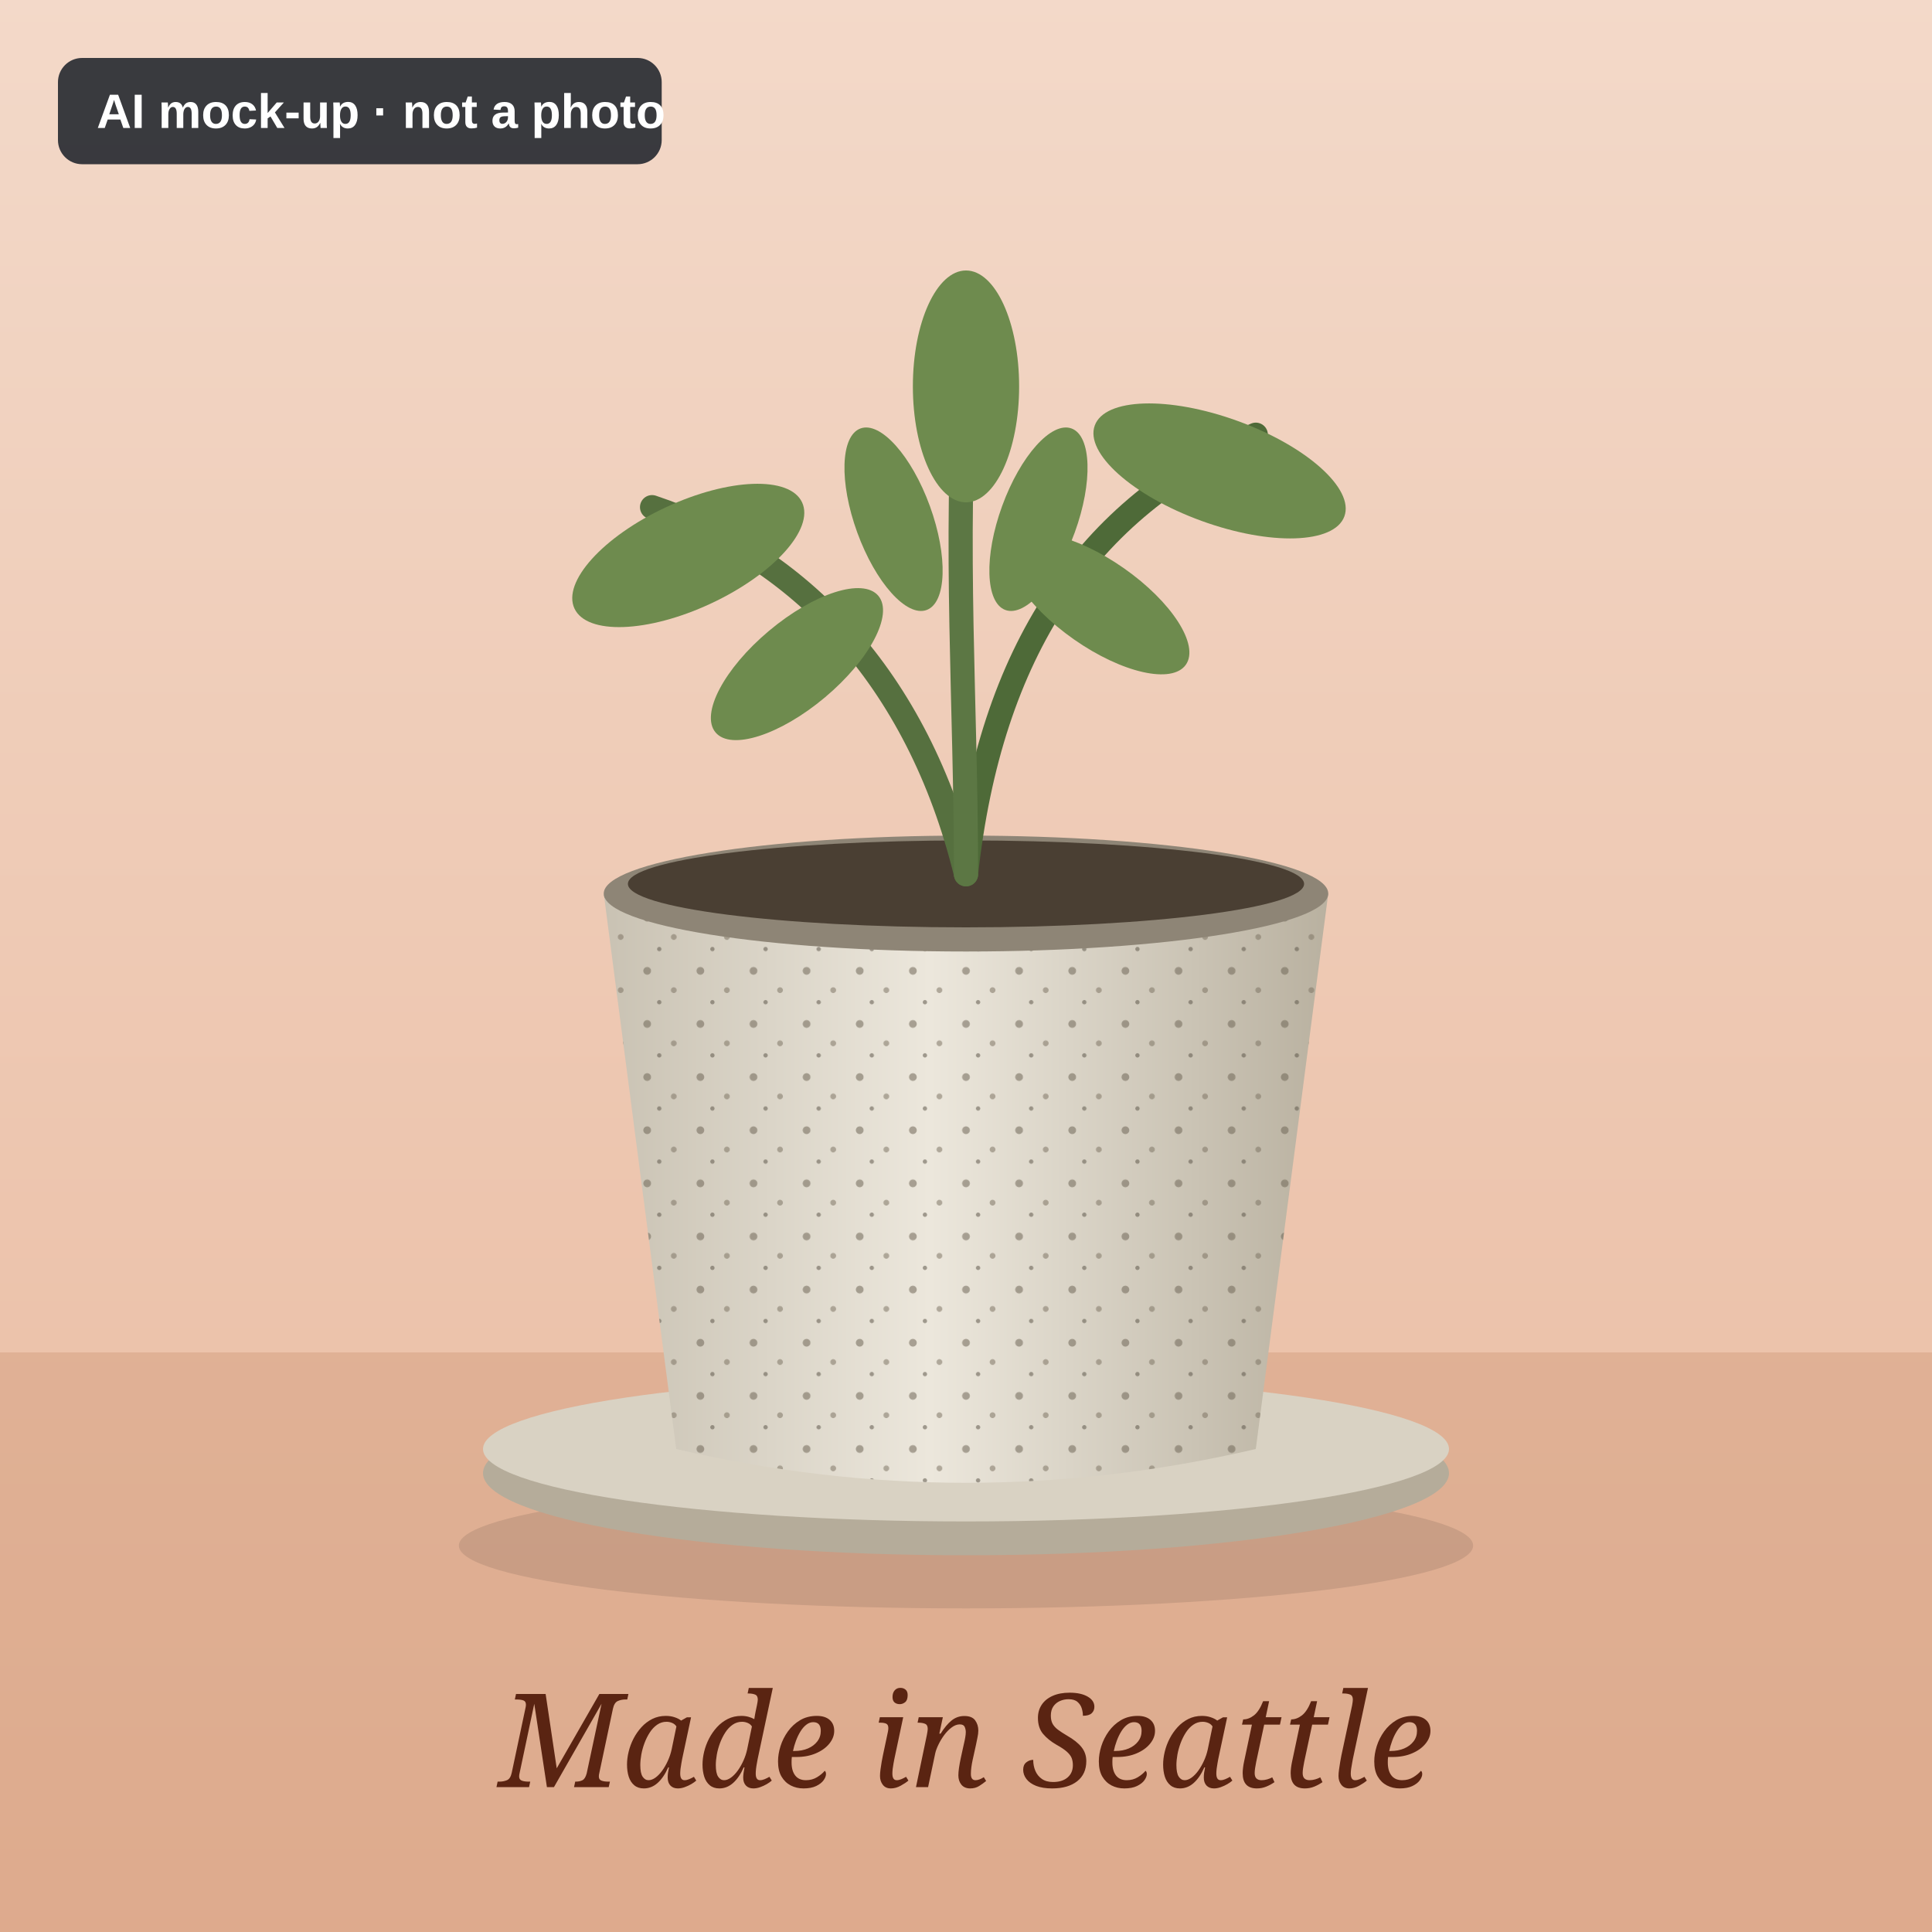
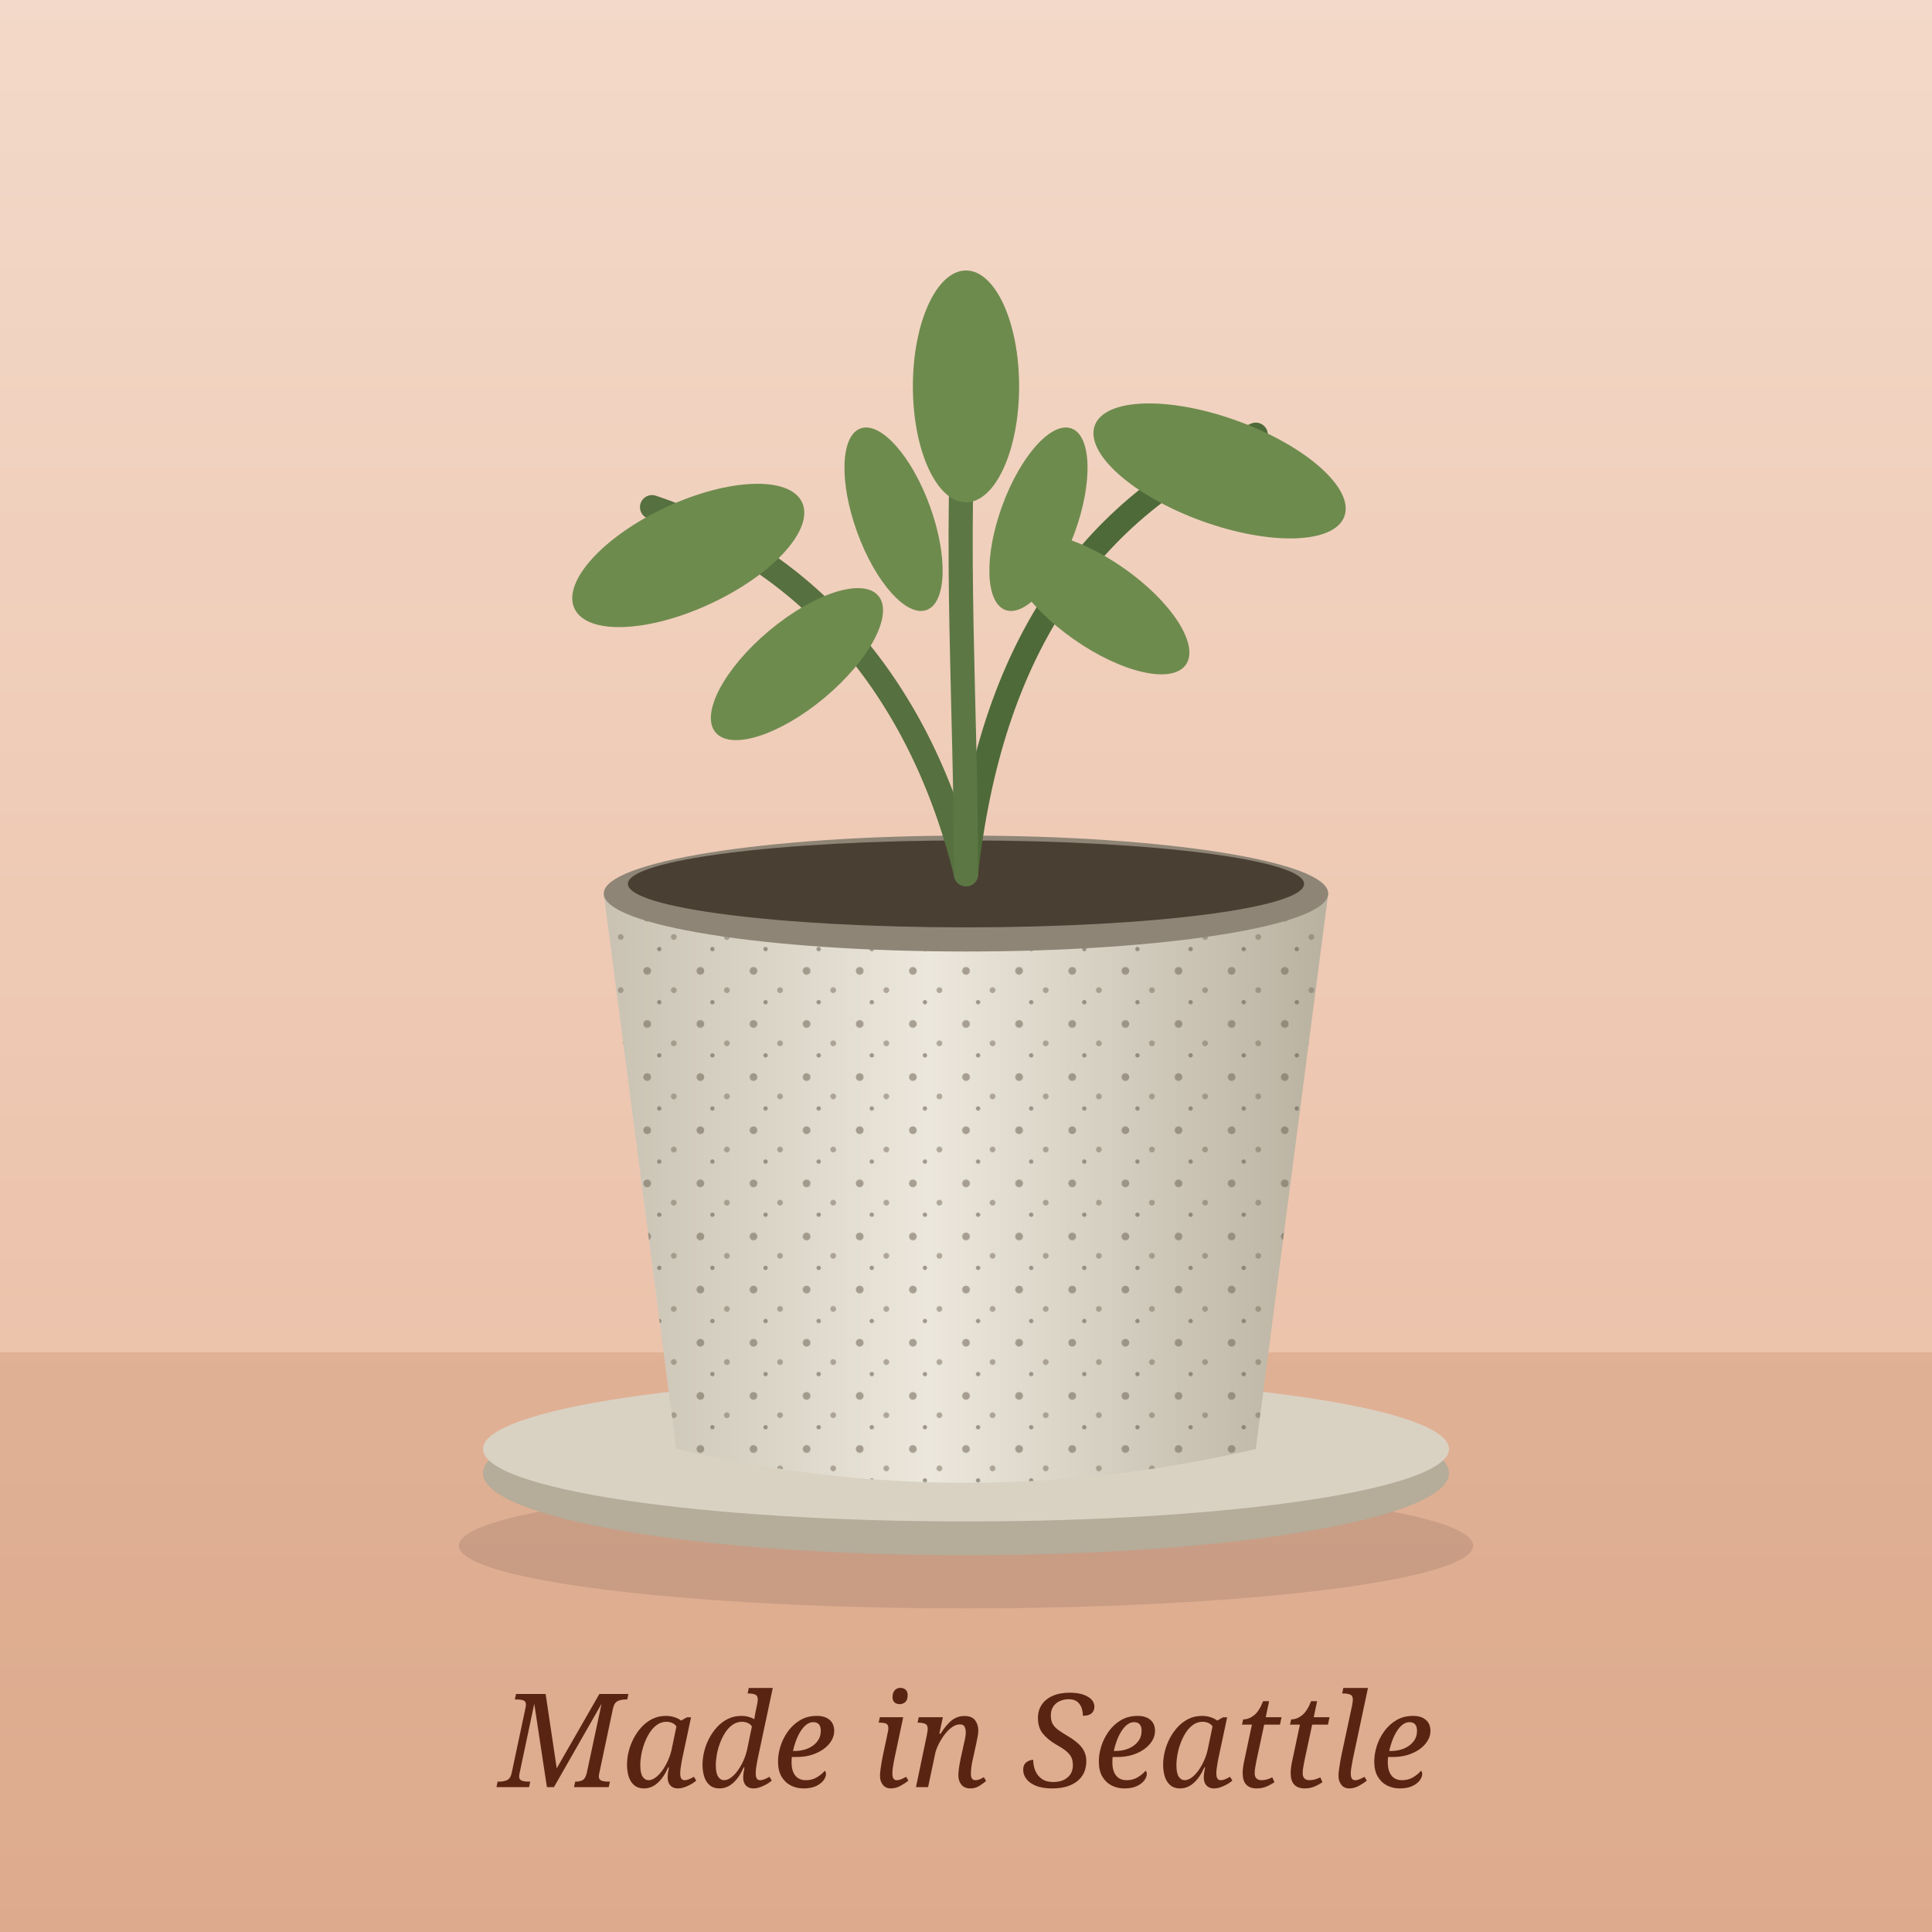
<svg xmlns="http://www.w3.org/2000/svg" viewBox="0 0 800 800" width="800" height="800">
  <defs>
    <linearGradient id="bg" x1="0" y1="0" x2="0" y2="1">
      <stop offset="0" stop-color="#F3D9C9" />
      <stop offset="1" stop-color="#E9B99E" />
    </linearGradient>
    <linearGradient id="pot" x1="0" y1="0" x2="1" y2="0">
      <stop offset="0" stop-color="#C9C2B3" />
      <stop offset=".45" stop-color="#ECE7DC" />
      <stop offset="1" stop-color="#B9B1A0" />
    </linearGradient>
    <pattern id="speck" width="22" height="22" patternUnits="userSpaceOnUse">
      <circle cx="4" cy="6" r="1.6" fill="#6F6657" />
      <circle cx="15" cy="14" r="1.2" fill="#7E7464" />
      <circle cx="9" cy="19" r="0.9" fill="#5E574B" />
    </pattern>
  </defs>
  <rect width="800" height="800" fill="url(#bg)" />
  <rect x="0" y="560" width="800" height="240" fill="#C98E6C" opacity=".35" />
  <text x="400" y="740" text-anchor="middle" font-family="Georgia, serif" font-style="italic" font-size="54" fill="#5A2412">Made in Seattle</text>
  <ellipse cx="400" cy="640" rx="210" ry="26" fill="#000" opacity=".10" />
  <ellipse cx="400" cy="610" rx="200" ry="34" fill="#B5AC9A" />
  <ellipse cx="400" cy="600" rx="200" ry="30" fill="#D9D2C3" />
  <path d="M250 370 L550 370 L520 600 Q400 628 280 600 Z" fill="url(#pot)" />
  <path d="M250 370 L550 370 L520 600 Q400 628 280 600 Z" fill="url(#speck)" opacity=".55" />
  <ellipse cx="400" cy="370" rx="150" ry="24" fill="#8E8576" />
  <ellipse cx="400" cy="366" rx="140" ry="18" fill="#4A3F33" />
  <g fill="none" stroke-linecap="round">
    <path d="M400 362 C380 280 330 230 270 210" stroke="#56703F" stroke-width="10" />
    <path d="M400 362 C410 270 450 210 520 180" stroke="#4E6A38" stroke-width="10" />
    <path d="M400 362 C400 290 395 230 400 150" stroke="#5C7744" stroke-width="10" />
  </g>
  <g fill="#6E8B4E">
    <ellipse cx="285" cy="230" rx="52" ry="22" transform="rotate(-25 285 230)" />
    <ellipse cx="330" cy="275" rx="44" ry="18" transform="rotate(-40 330 275)" />
    <ellipse cx="505" cy="195" rx="55" ry="22" transform="rotate(20 505 195)" />
    <ellipse cx="455" cy="250" rx="44" ry="18" transform="rotate(35 455 250)" />
    <ellipse cx="400" cy="160" rx="22" ry="48" />
    <ellipse cx="370" cy="215" rx="16" ry="40" transform="rotate(-20 370 215)" />
    <ellipse cx="430" cy="215" rx="16" ry="40" transform="rotate(20 430 215)" />
  </g>
-   <rect x="24" y="24" width="250" height="44" rx="10" fill="#1C2028" opacity=".86" />
-   <text x="40" y="53" font-family="Arial, Helvetica, sans-serif" font-size="20" font-weight="700" fill="#fff">AI mock-up · not a photo</text>
</svg>
